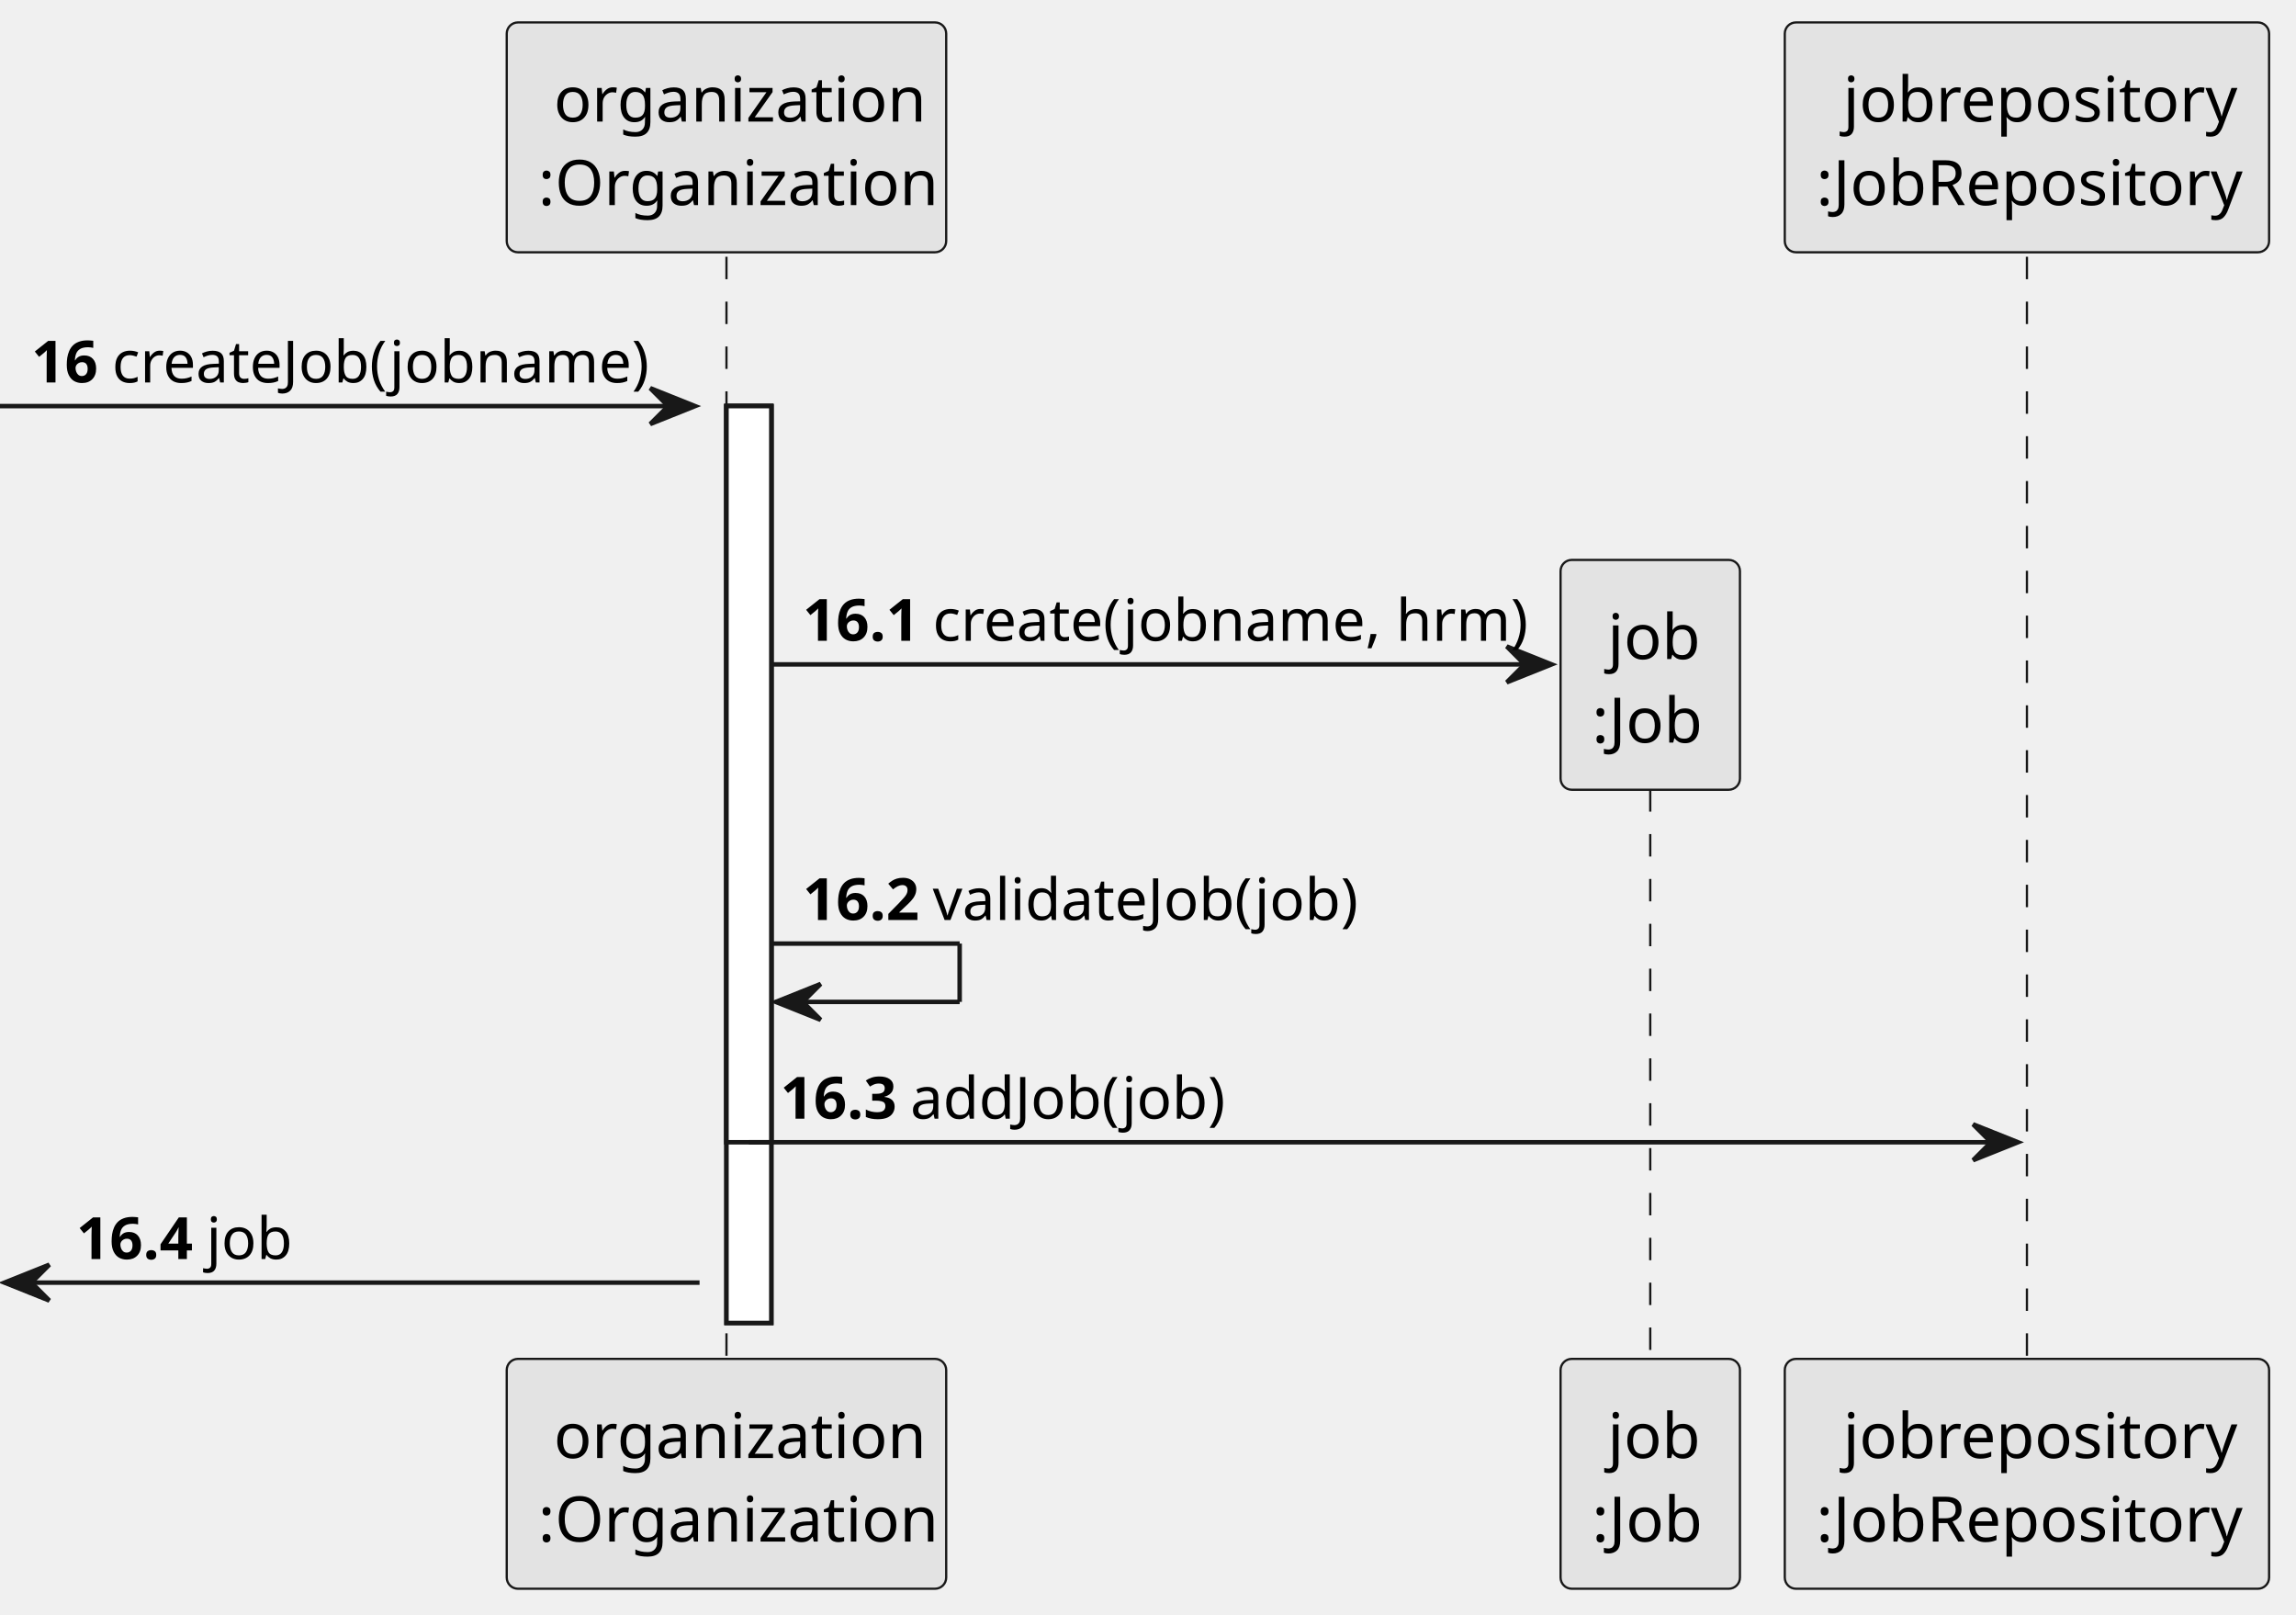
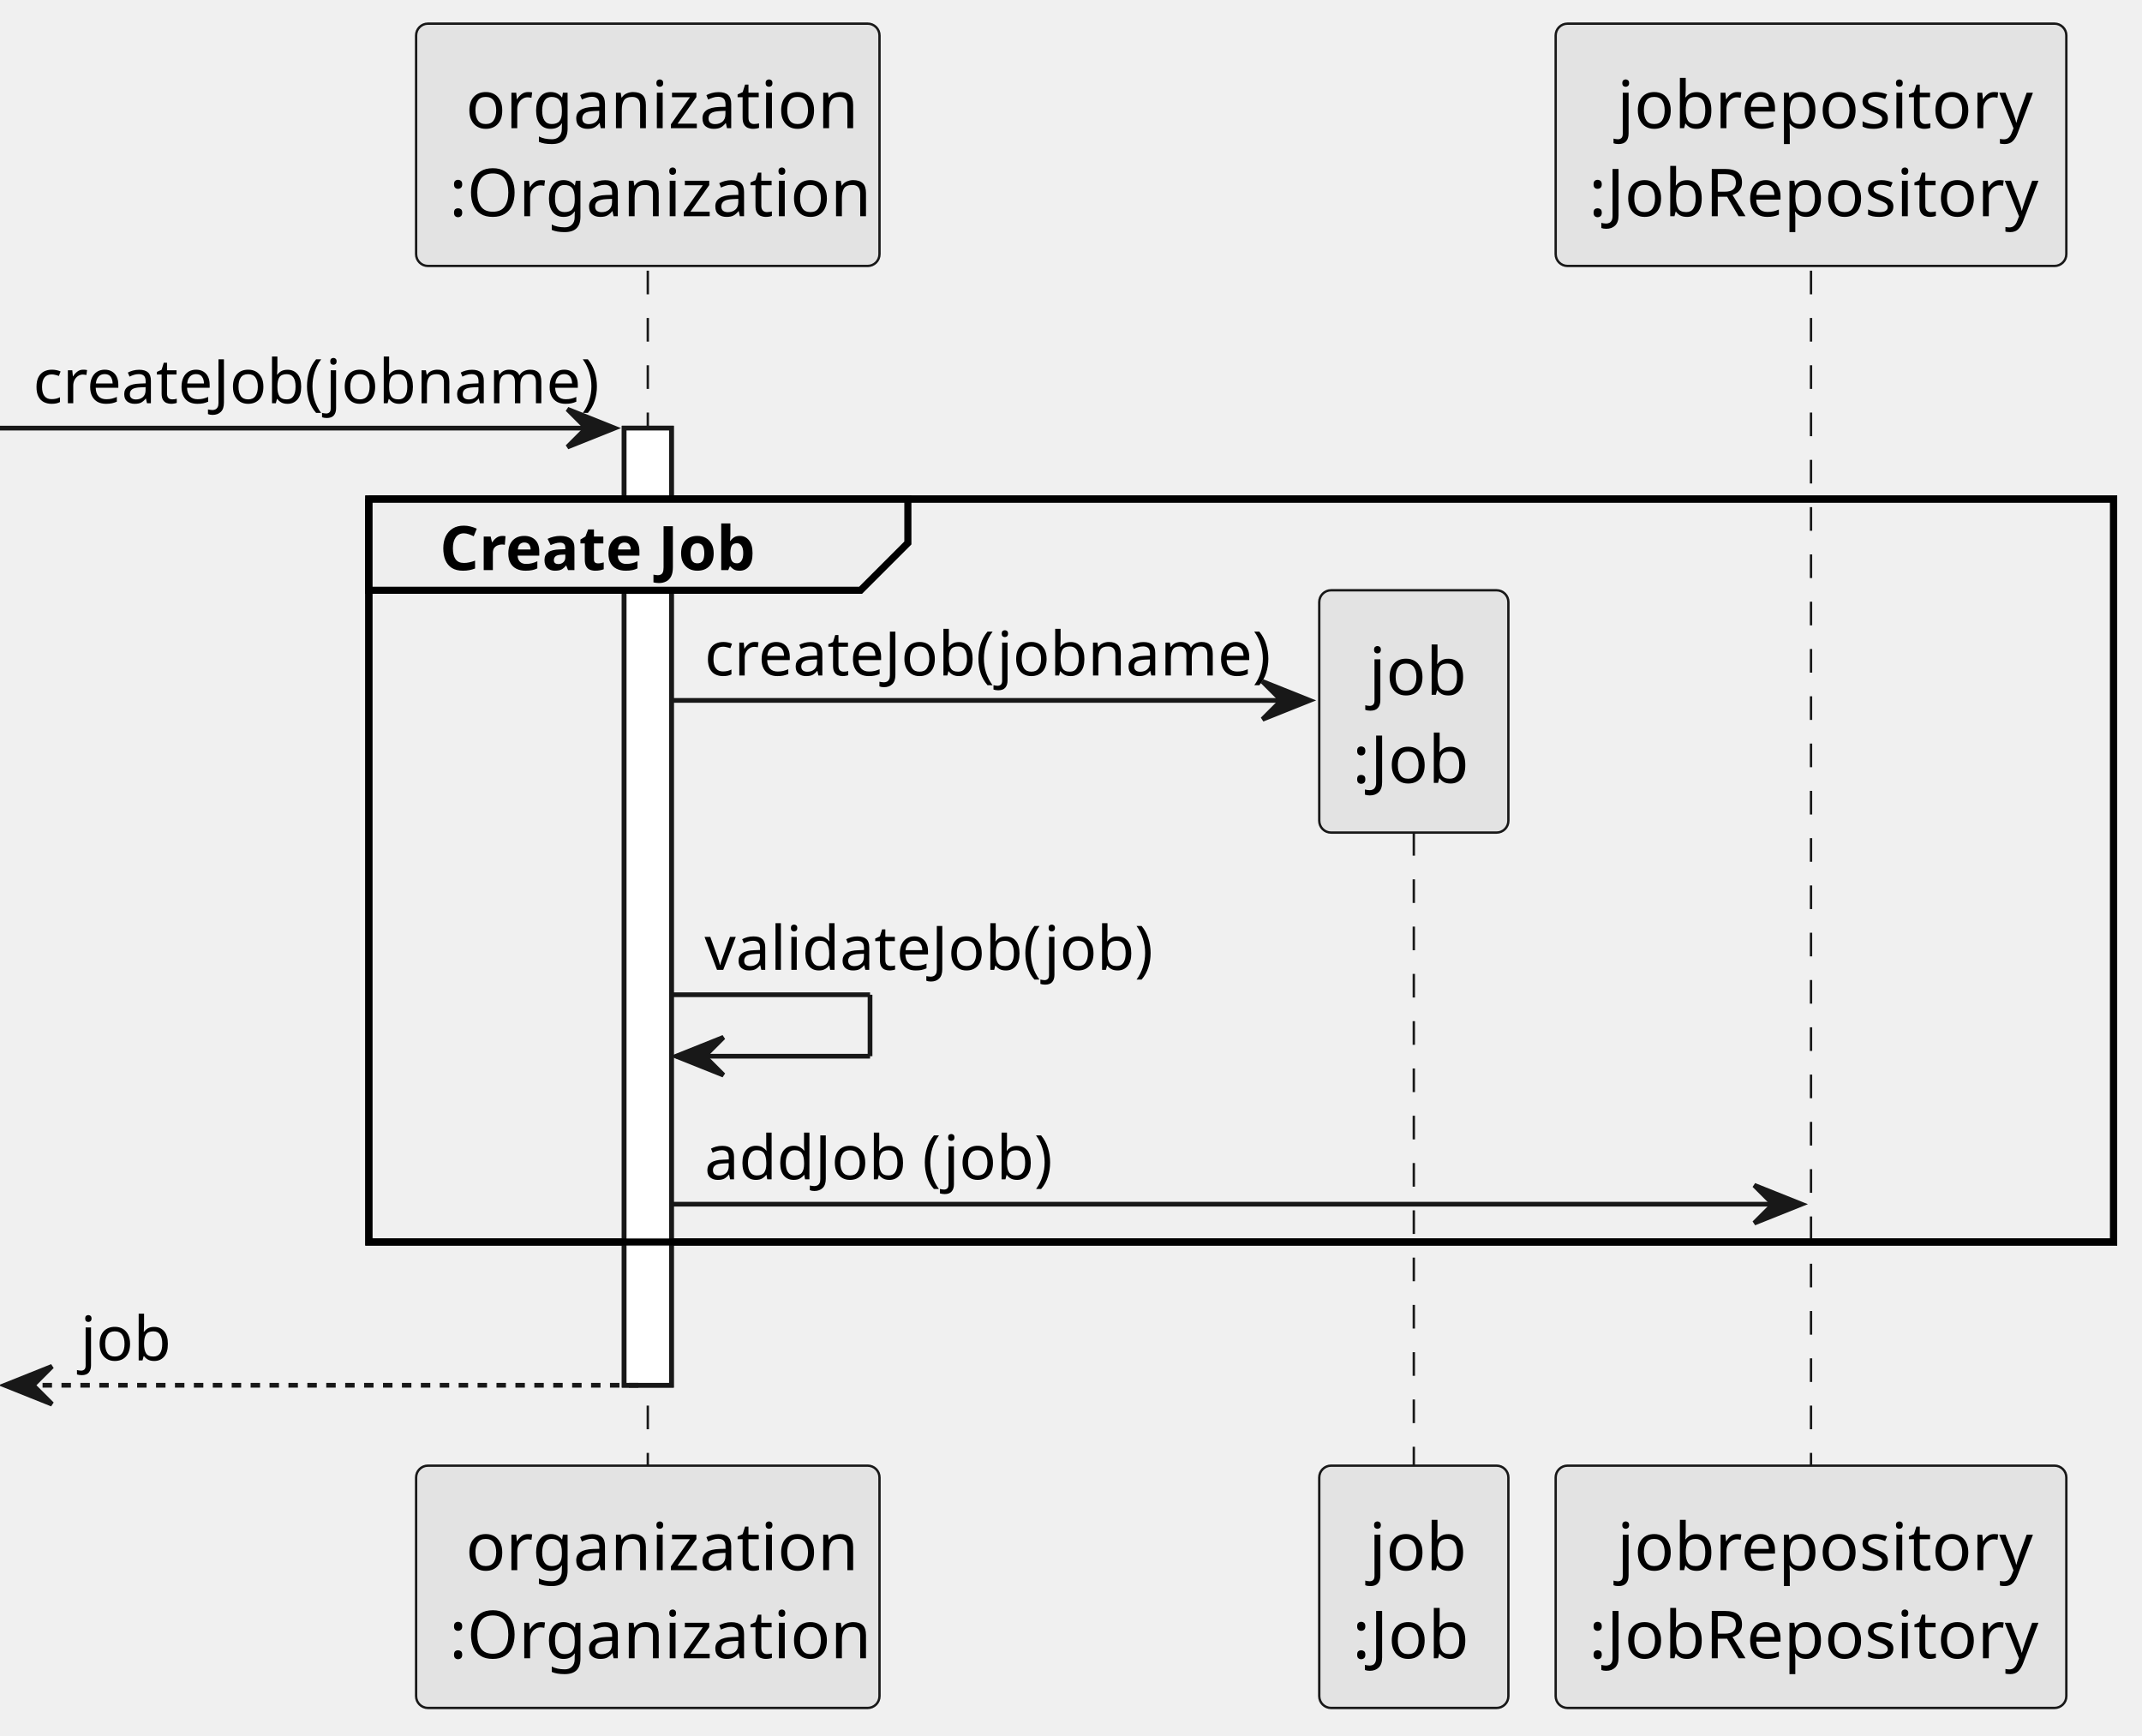
- <svg xmlns="http://www.w3.org/2000/svg" contentStyleType="text/css" height="360px" preserveAspectRatio="none" style="width:512px;height:360px;background:#FFFFFF;" version="1.1" viewBox="0 0 512 360" width="512px" zoomAndPan="magnify">
+ <svg xmlns="http://www.w3.org/2000/svg" contentStyleType="text/css" height="367px" preserveAspectRatio="none" style="width:453px;height:367px;background:#FFFFFF;" version="1.1" viewBox="0 0 453 367" width="453px" zoomAndPan="magnify">
  <defs />
  <g>
-     <rect fill="#FFFFFF" height="204.406" style="stroke:#181818;stroke-width:1.0;" width="10" x="162" y="90.533" />
-     <rect fill="#FFFFFF" height="164.115" style="stroke:#181818;stroke-width:1.0;" width="10" x="162" y="90.533" />
-     <line style="stroke:#181818;stroke-width:0.5;stroke-dasharray:5.0,5.0;" x1="162" x2="162" y1="57.242" y2="303.94" />
-     <line style="stroke:#181818;stroke-width:0.5;stroke-dasharray:5.0,5.0;" x1="368" x2="368" y1="165.945" y2="303.94" />
-     <line style="stroke:#181818;stroke-width:0.5;stroke-dasharray:5.0,5.0;" x1="452" x2="452" y1="57.242" y2="303.94" />
-     <rect fill="#E3E3E3" height="51.242" rx="2.5" ry="2.5" style="stroke:#181818;stroke-width:0.5;" width="98" x="113" y="5" />
-     <text fill="#000000" font-family="sans-serif" font-size="14" lengthAdjust="spacing" textLength="77" x="123.5" y="27.107">organization</text>
-     <text fill="#000000" font-family="sans-serif" font-size="14" lengthAdjust="spacing" textLength="84" x="120" y="45.728">:Organization</text>
-     <rect fill="#E3E3E3" height="51.242" rx="2.5" ry="2.5" style="stroke:#181818;stroke-width:0.5;" width="98" x="113" y="302.94" />
-     <text fill="#000000" font-family="sans-serif" font-size="14" lengthAdjust="spacing" textLength="77" x="123.5" y="325.047">organization</text>
-     <text fill="#000000" font-family="sans-serif" font-size="14" lengthAdjust="spacing" textLength="84" x="120" y="343.668">:Organization</text>
-     <rect fill="#E3E3E3" height="51.242" rx="2.5" ry="2.5" style="stroke:#181818;stroke-width:0.5;" width="40" x="348" y="302.94" />
-     <text fill="#000000" font-family="sans-serif" font-size="14" lengthAdjust="spacing" textLength="19" x="358.5" y="325.047">job</text>
-     <text fill="#000000" font-family="sans-serif" font-size="14" lengthAdjust="spacing" textLength="26" x="355" y="343.668">:Job</text>
-     <rect fill="#E3E3E3" height="51.242" rx="2.5" ry="2.5" style="stroke:#181818;stroke-width:0.5;" width="108" x="398" y="5" />
-     <text fill="#000000" font-family="sans-serif" font-size="14" lengthAdjust="spacing" textLength="82" x="411" y="27.107">jobrepository</text>
-     <text fill="#000000" font-family="sans-serif" font-size="14" lengthAdjust="spacing" textLength="94" x="405" y="45.728">:JobRepository</text>
-     <rect fill="#E3E3E3" height="51.242" rx="2.5" ry="2.5" style="stroke:#181818;stroke-width:0.5;" width="108" x="398" y="302.94" />
-     <text fill="#000000" font-family="sans-serif" font-size="14" lengthAdjust="spacing" textLength="82" x="411" y="325.047">jobrepository</text>
-     <text fill="#000000" font-family="sans-serif" font-size="14" lengthAdjust="spacing" textLength="94" x="405" y="343.668">:JobRepository</text>
-     <rect fill="#FFFFFF" height="204.406" style="stroke:#181818;stroke-width:1.0;" width="10" x="162" y="90.533" />
-     <rect fill="#FFFFFF" height="164.115" style="stroke:#181818;stroke-width:1.0;" width="10" x="162" y="90.533" />
-     <polygon fill="#181818" points="145,86.533,155,90.533,145,94.533,149,90.533" style="stroke:#181818;stroke-width:1.0;" />
-     <line style="stroke:#181818;stroke-width:1.0;" x1="0" x2="151" y1="90.533" y2="90.533" />
-     <text fill="#000000" font-family="sans-serif" font-size="13" font-weight="bold" lengthAdjust="spacing" textLength="14" x="7" y="85.27">16</text>
-     <text fill="#000000" font-family="sans-serif" font-size="13" lengthAdjust="spacing" textLength="113" x="25" y="85.27">createJob(jobname)</text>
-     <polygon fill="#181818" points="336,144.115,346,148.115,336,152.115,340,148.115" style="stroke:#181818;stroke-width:1.0;" />
-     <line style="stroke:#181818;stroke-width:1.0;" x1="172" x2="342" y1="148.115" y2="148.115" />
-     <text fill="#000000" font-family="sans-serif" font-size="13" font-weight="bold" lengthAdjust="spacing" textLength="25" x="179" y="142.852">16.1</text>
-     <text fill="#000000" font-family="sans-serif" font-size="13" lengthAdjust="spacing" textLength="123" x="208" y="142.852">create(jobname, hrm)</text>
-     <rect fill="#E3E3E3" height="51.242" rx="2.5" ry="2.5" style="stroke:#181818;stroke-width:0.5;" width="40" x="348" y="124.824" />
-     <text fill="#000000" font-family="sans-serif" font-size="14" lengthAdjust="spacing" textLength="19" x="358.5" y="146.932">job</text>
-     <text fill="#000000" font-family="sans-serif" font-size="14" lengthAdjust="spacing" textLength="26" x="355" y="165.553">:Job</text>
-     <line style="stroke:#181818;stroke-width:1.0;" x1="172" x2="214" y1="210.357" y2="210.357" />
-     <line style="stroke:#181818;stroke-width:1.0;" x1="214" x2="214" y1="210.357" y2="223.357" />
-     <line style="stroke:#181818;stroke-width:1.0;" x1="173" x2="214" y1="223.357" y2="223.357" />
-     <polygon fill="#181818" points="183,219.357,173,223.357,183,227.357,179,223.357" style="stroke:#181818;stroke-width:1.0;" />
-     <text fill="#000000" font-family="sans-serif" font-size="13" font-weight="bold" lengthAdjust="spacing" textLength="25" x="179" y="205.095">16.2</text>
-     <text fill="#000000" font-family="sans-serif" font-size="13" lengthAdjust="spacing" textLength="88" x="208" y="205.095">validateJob(job)</text>
-     <polygon fill="#181818" points="440,250.648,450,254.648,440,258.648,444,254.648" style="stroke:#181818;stroke-width:1.0;" />
-     <line style="stroke:#181818;stroke-width:1.0;" x1="167" x2="446" y1="254.648" y2="254.648" />
-     <text fill="#000000" font-family="sans-serif" font-size="13" font-weight="bold" lengthAdjust="spacing" textLength="25" x="174" y="249.386">16.3</text>
-     <text fill="#000000" font-family="sans-serif" font-size="13" lengthAdjust="spacing" textLength="66" x="203" y="249.386">addJob(job)</text>
-     <polygon fill="#181818" points="11,281.94,1,285.94,11,289.94,7,285.94" style="stroke:#181818;stroke-width:1.0;" />
-     <line style="stroke:#181818;stroke-width:1.0;" x1="5" x2="156" y1="285.94" y2="285.94" />
-     <text fill="#000000" font-family="sans-serif" font-size="13" font-weight="bold" lengthAdjust="spacing" textLength="25" x="17" y="280.677">16.4</text>
-     <text fill="#000000" font-family="sans-serif" font-size="13" lengthAdjust="spacing" textLength="17" x="46" y="280.677">job</text>
+     <rect fill="#FFFFFF" height="202.406" style="stroke:#181818;stroke-width:1.0;" width="10" x="132" y="90.533" />
+     <rect fill="none" height="157.115" style="stroke:#000000;stroke-width:1.5;" width="369" x="78" y="105.533" />
+     <line style="stroke:#181818;stroke-width:0.5;stroke-dasharray:5.0,5.0;" x1="137" x2="137" y1="57.242" y2="310.94" />
+     <line style="stroke:#181818;stroke-width:0.5;stroke-dasharray:5.0,5.0;" x1="299" x2="299" y1="165.945" y2="310.94" />
+     <line style="stroke:#181818;stroke-width:0.5;stroke-dasharray:5.0,5.0;" x1="383" x2="383" y1="57.242" y2="310.94" />
+     <rect fill="#E3E3E3" height="51.242" rx="2.5" ry="2.5" style="stroke:#181818;stroke-width:0.5;" width="98" x="88" y="5" />
+     <text fill="#000000" font-family="sans-serif" font-size="14" lengthAdjust="spacing" textLength="77" x="98.5" y="27.107">organization</text>
+     <text fill="#000000" font-family="sans-serif" font-size="14" lengthAdjust="spacing" textLength="84" x="95" y="45.728">:Organization</text>
+     <rect fill="#E3E3E3" height="51.242" rx="2.5" ry="2.5" style="stroke:#181818;stroke-width:0.5;" width="98" x="88" y="309.94" />
+     <text fill="#000000" font-family="sans-serif" font-size="14" lengthAdjust="spacing" textLength="77" x="98.5" y="332.047">organization</text>
+     <text fill="#000000" font-family="sans-serif" font-size="14" lengthAdjust="spacing" textLength="84" x="95" y="350.668">:Organization</text>
+     <rect fill="#E3E3E3" height="51.242" rx="2.5" ry="2.5" style="stroke:#181818;stroke-width:0.5;" width="40" x="279" y="309.94" />
+     <text fill="#000000" font-family="sans-serif" font-size="14" lengthAdjust="spacing" textLength="19" x="289.5" y="332.047">job</text>
+     <text fill="#000000" font-family="sans-serif" font-size="14" lengthAdjust="spacing" textLength="26" x="286" y="350.668">:Job</text>
+     <rect fill="#E3E3E3" height="51.242" rx="2.5" ry="2.5" style="stroke:#181818;stroke-width:0.5;" width="108" x="329" y="5" />
+     <text fill="#000000" font-family="sans-serif" font-size="14" lengthAdjust="spacing" textLength="82" x="342" y="27.107">jobrepository</text>
+     <text fill="#000000" font-family="sans-serif" font-size="14" lengthAdjust="spacing" textLength="94" x="336" y="45.728">:JobRepository</text>
+     <rect fill="#E3E3E3" height="51.242" rx="2.5" ry="2.5" style="stroke:#181818;stroke-width:0.5;" width="108" x="329" y="309.94" />
+     <text fill="#000000" font-family="sans-serif" font-size="14" lengthAdjust="spacing" textLength="82" x="342" y="332.047">jobrepository</text>
+     <text fill="#000000" font-family="sans-serif" font-size="14" lengthAdjust="spacing" textLength="94" x="336" y="350.668">:JobRepository</text>
+     <rect fill="#FFFFFF" height="202.406" style="stroke:#181818;stroke-width:1.0;" width="10" x="132" y="90.533" />
+     <polygon fill="#181818" points="120,86.533,130,90.533,120,94.533,124,90.533" style="stroke:#181818;stroke-width:1.0;" />
+     <line style="stroke:#181818;stroke-width:1.0;" x1="0" x2="126" y1="90.533" y2="90.533" />
+     <text fill="#000000" font-family="sans-serif" font-size="13" lengthAdjust="spacing" textLength="113" x="7" y="85.27">createJob(jobname)</text>
+     <path d="M78,105.533 L192,105.533 L192,114.824 L182,124.824 L78,124.824 L78,105.533 " fill="#EEEEEE" style="stroke:#000000;stroke-width:1.5;" />
+     <rect fill="none" height="157.115" style="stroke:#000000;stroke-width:1.5;" width="369" x="78" y="105.533" />
+     <text fill="#000000" font-family="sans-serif" font-size="13" font-weight="bold" lengthAdjust="spacing" textLength="69" x="93" y="120.561">Create Job</text>
+     <polygon fill="#181818" points="267,144.115,277,148.115,267,152.115,271,148.115" style="stroke:#181818;stroke-width:1.0;" />
+     <line style="stroke:#181818;stroke-width:1.0;" x1="142" x2="273" y1="148.115" y2="148.115" />
+     <text fill="#000000" font-family="sans-serif" font-size="13" lengthAdjust="spacing" textLength="113" x="149" y="142.852">createJob(jobname)</text>
+     <rect fill="#E3E3E3" height="51.242" rx="2.5" ry="2.5" style="stroke:#181818;stroke-width:0.5;" width="40" x="279" y="124.824" />
+     <text fill="#000000" font-family="sans-serif" font-size="14" lengthAdjust="spacing" textLength="19" x="289.5" y="146.932">job</text>
+     <text fill="#000000" font-family="sans-serif" font-size="14" lengthAdjust="spacing" textLength="26" x="286" y="165.553">:Job</text>
+     <line style="stroke:#181818;stroke-width:1.0;" x1="142" x2="184" y1="210.357" y2="210.357" />
+     <line style="stroke:#181818;stroke-width:1.0;" x1="184" x2="184" y1="210.357" y2="223.357" />
+     <line style="stroke:#181818;stroke-width:1.0;" x1="143" x2="184" y1="223.357" y2="223.357" />
+     <polygon fill="#181818" points="153,219.357,143,223.357,153,227.357,149,223.357" style="stroke:#181818;stroke-width:1.0;" />
+     <text fill="#000000" font-family="sans-serif" font-size="13" lengthAdjust="spacing" textLength="88" x="149" y="205.095">validateJob(job)</text>
+     <polygon fill="#181818" points="371,250.648,381,254.648,371,258.648,375,254.648" style="stroke:#181818;stroke-width:1.0;" />
+     <line style="stroke:#181818;stroke-width:1.0;" x1="142" x2="377" y1="254.648" y2="254.648" />
+     <text fill="#000000" font-family="sans-serif" font-size="13" lengthAdjust="spacing" textLength="70" x="149" y="249.386">addJob (job)</text>
+     <polygon fill="#181818" points="11,288.94,1,292.94,11,296.94,7,292.94" style="stroke:#181818;stroke-width:1.0;" />
+     <line style="stroke:#181818;stroke-width:1.0;stroke-dasharray:2.0,2.0;" x1="5" x2="136" y1="292.94" y2="292.94" />
+     <text fill="#000000" font-family="sans-serif" font-size="13" lengthAdjust="spacing" textLength="17" x="17" y="287.677">job</text>
  </g>
</svg>
